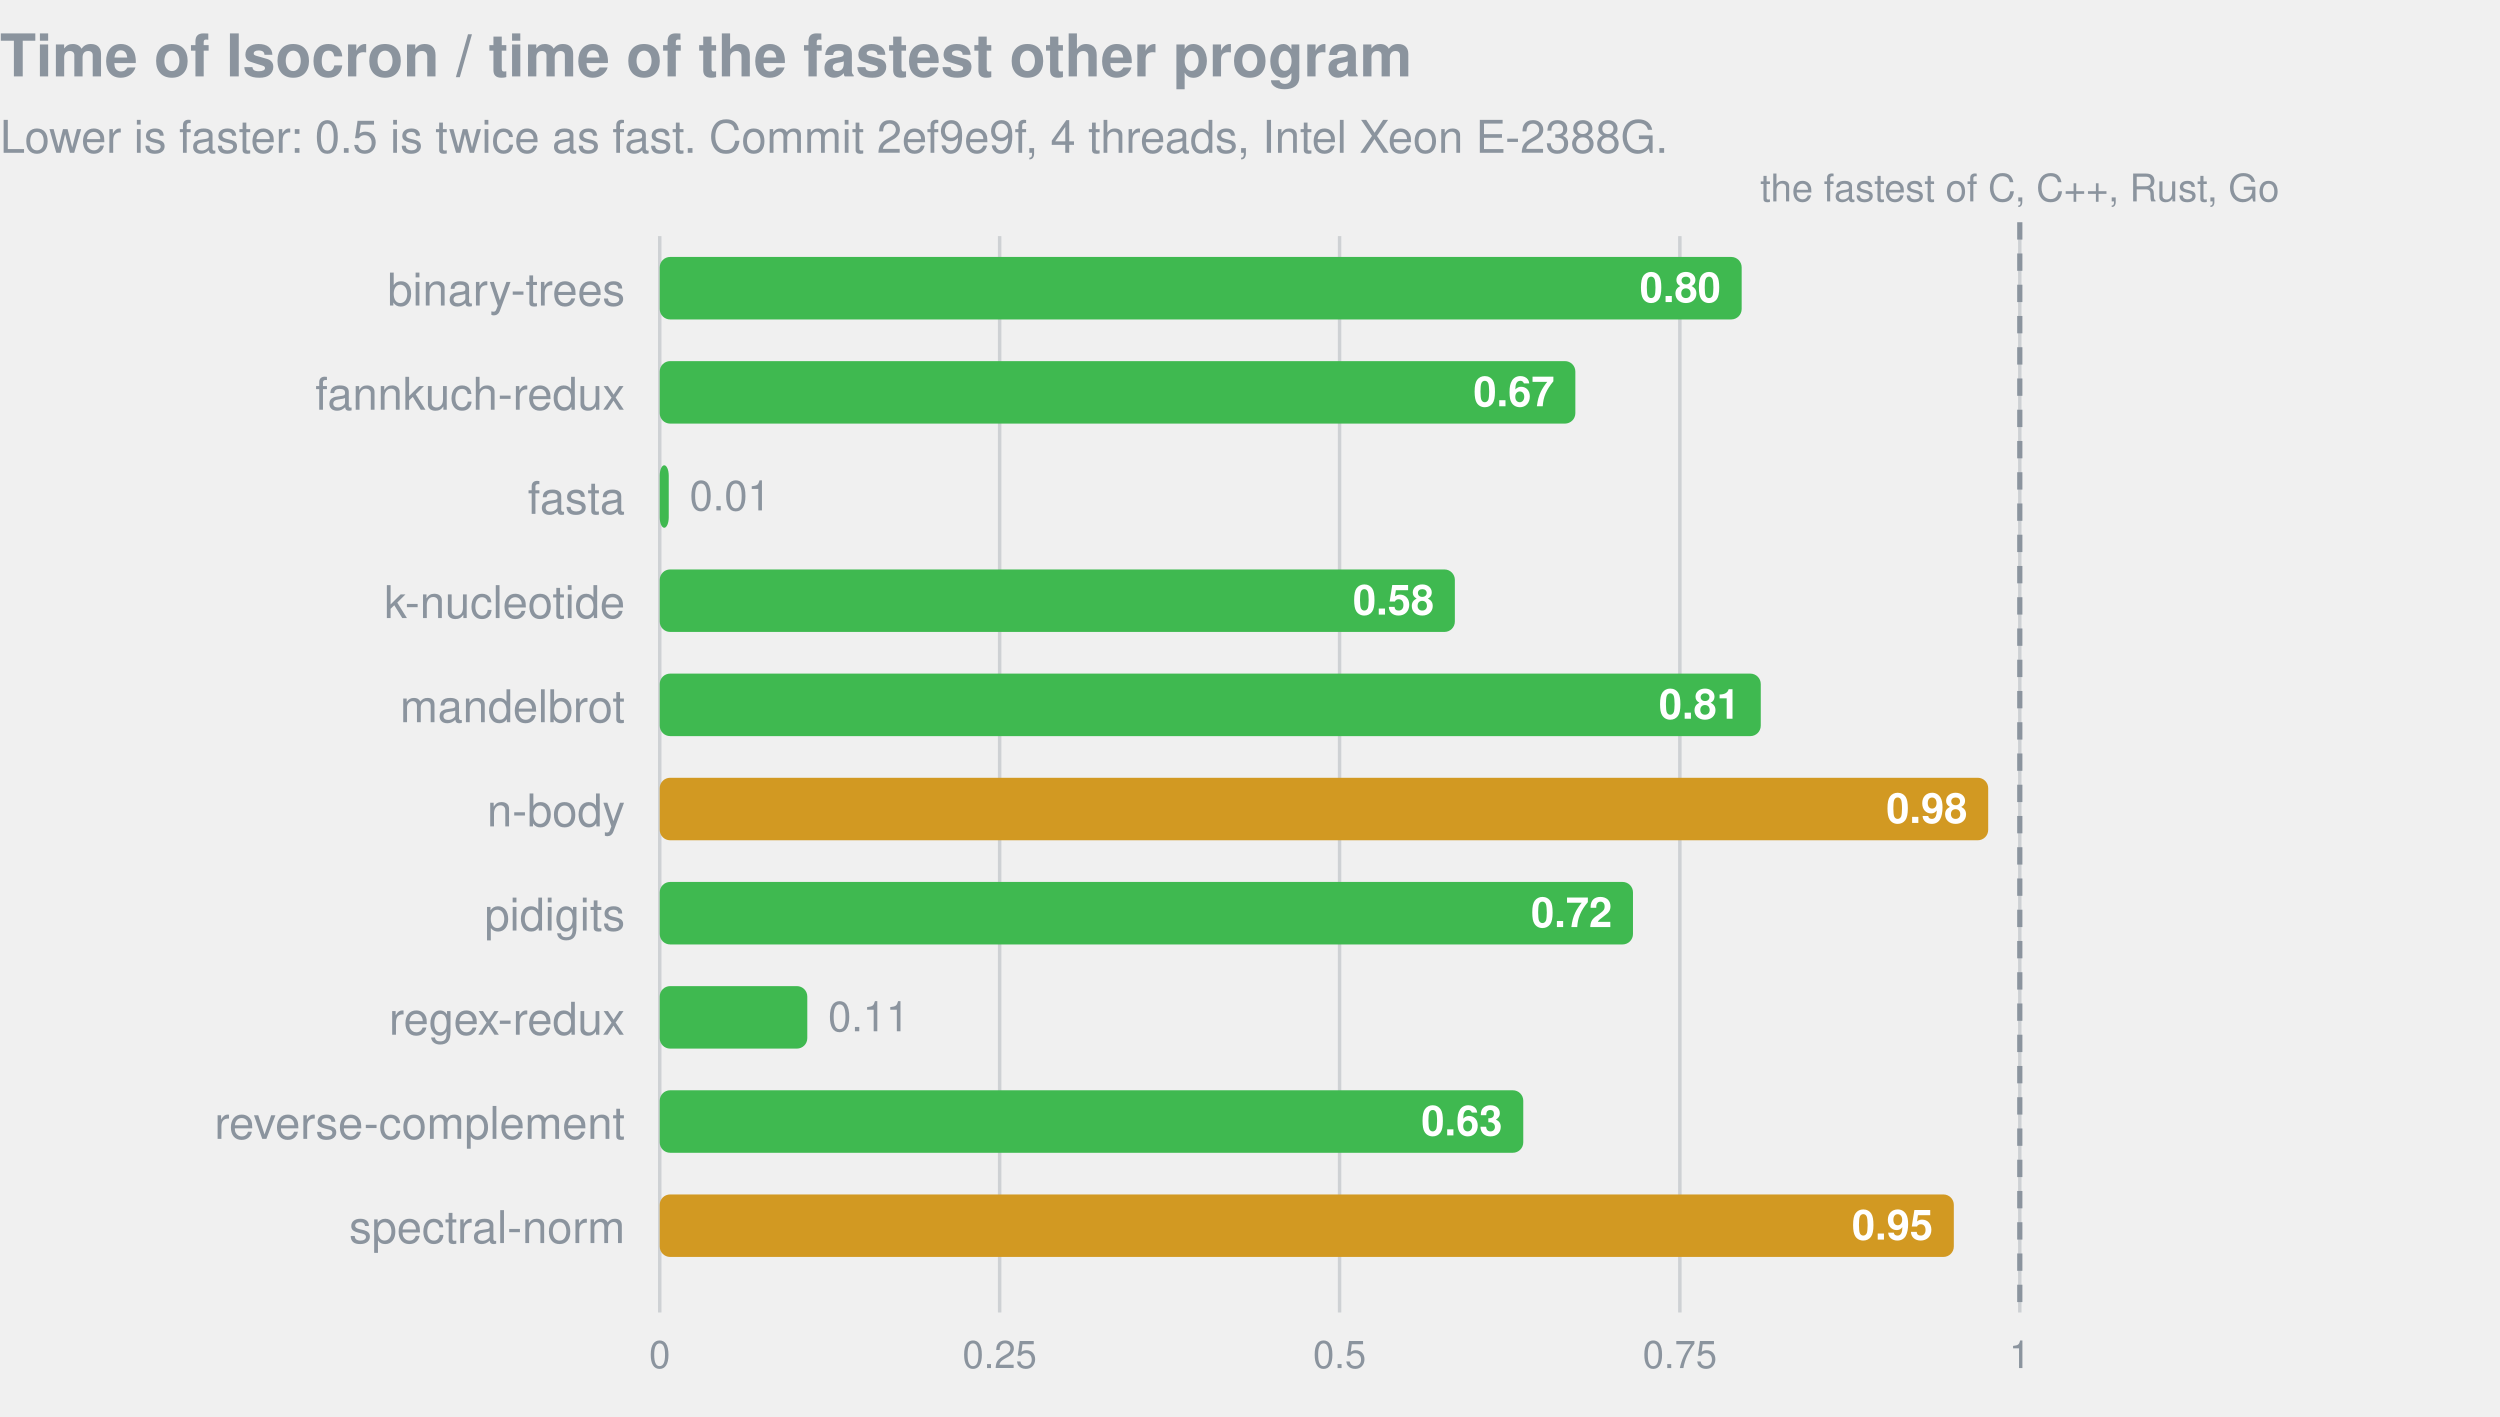
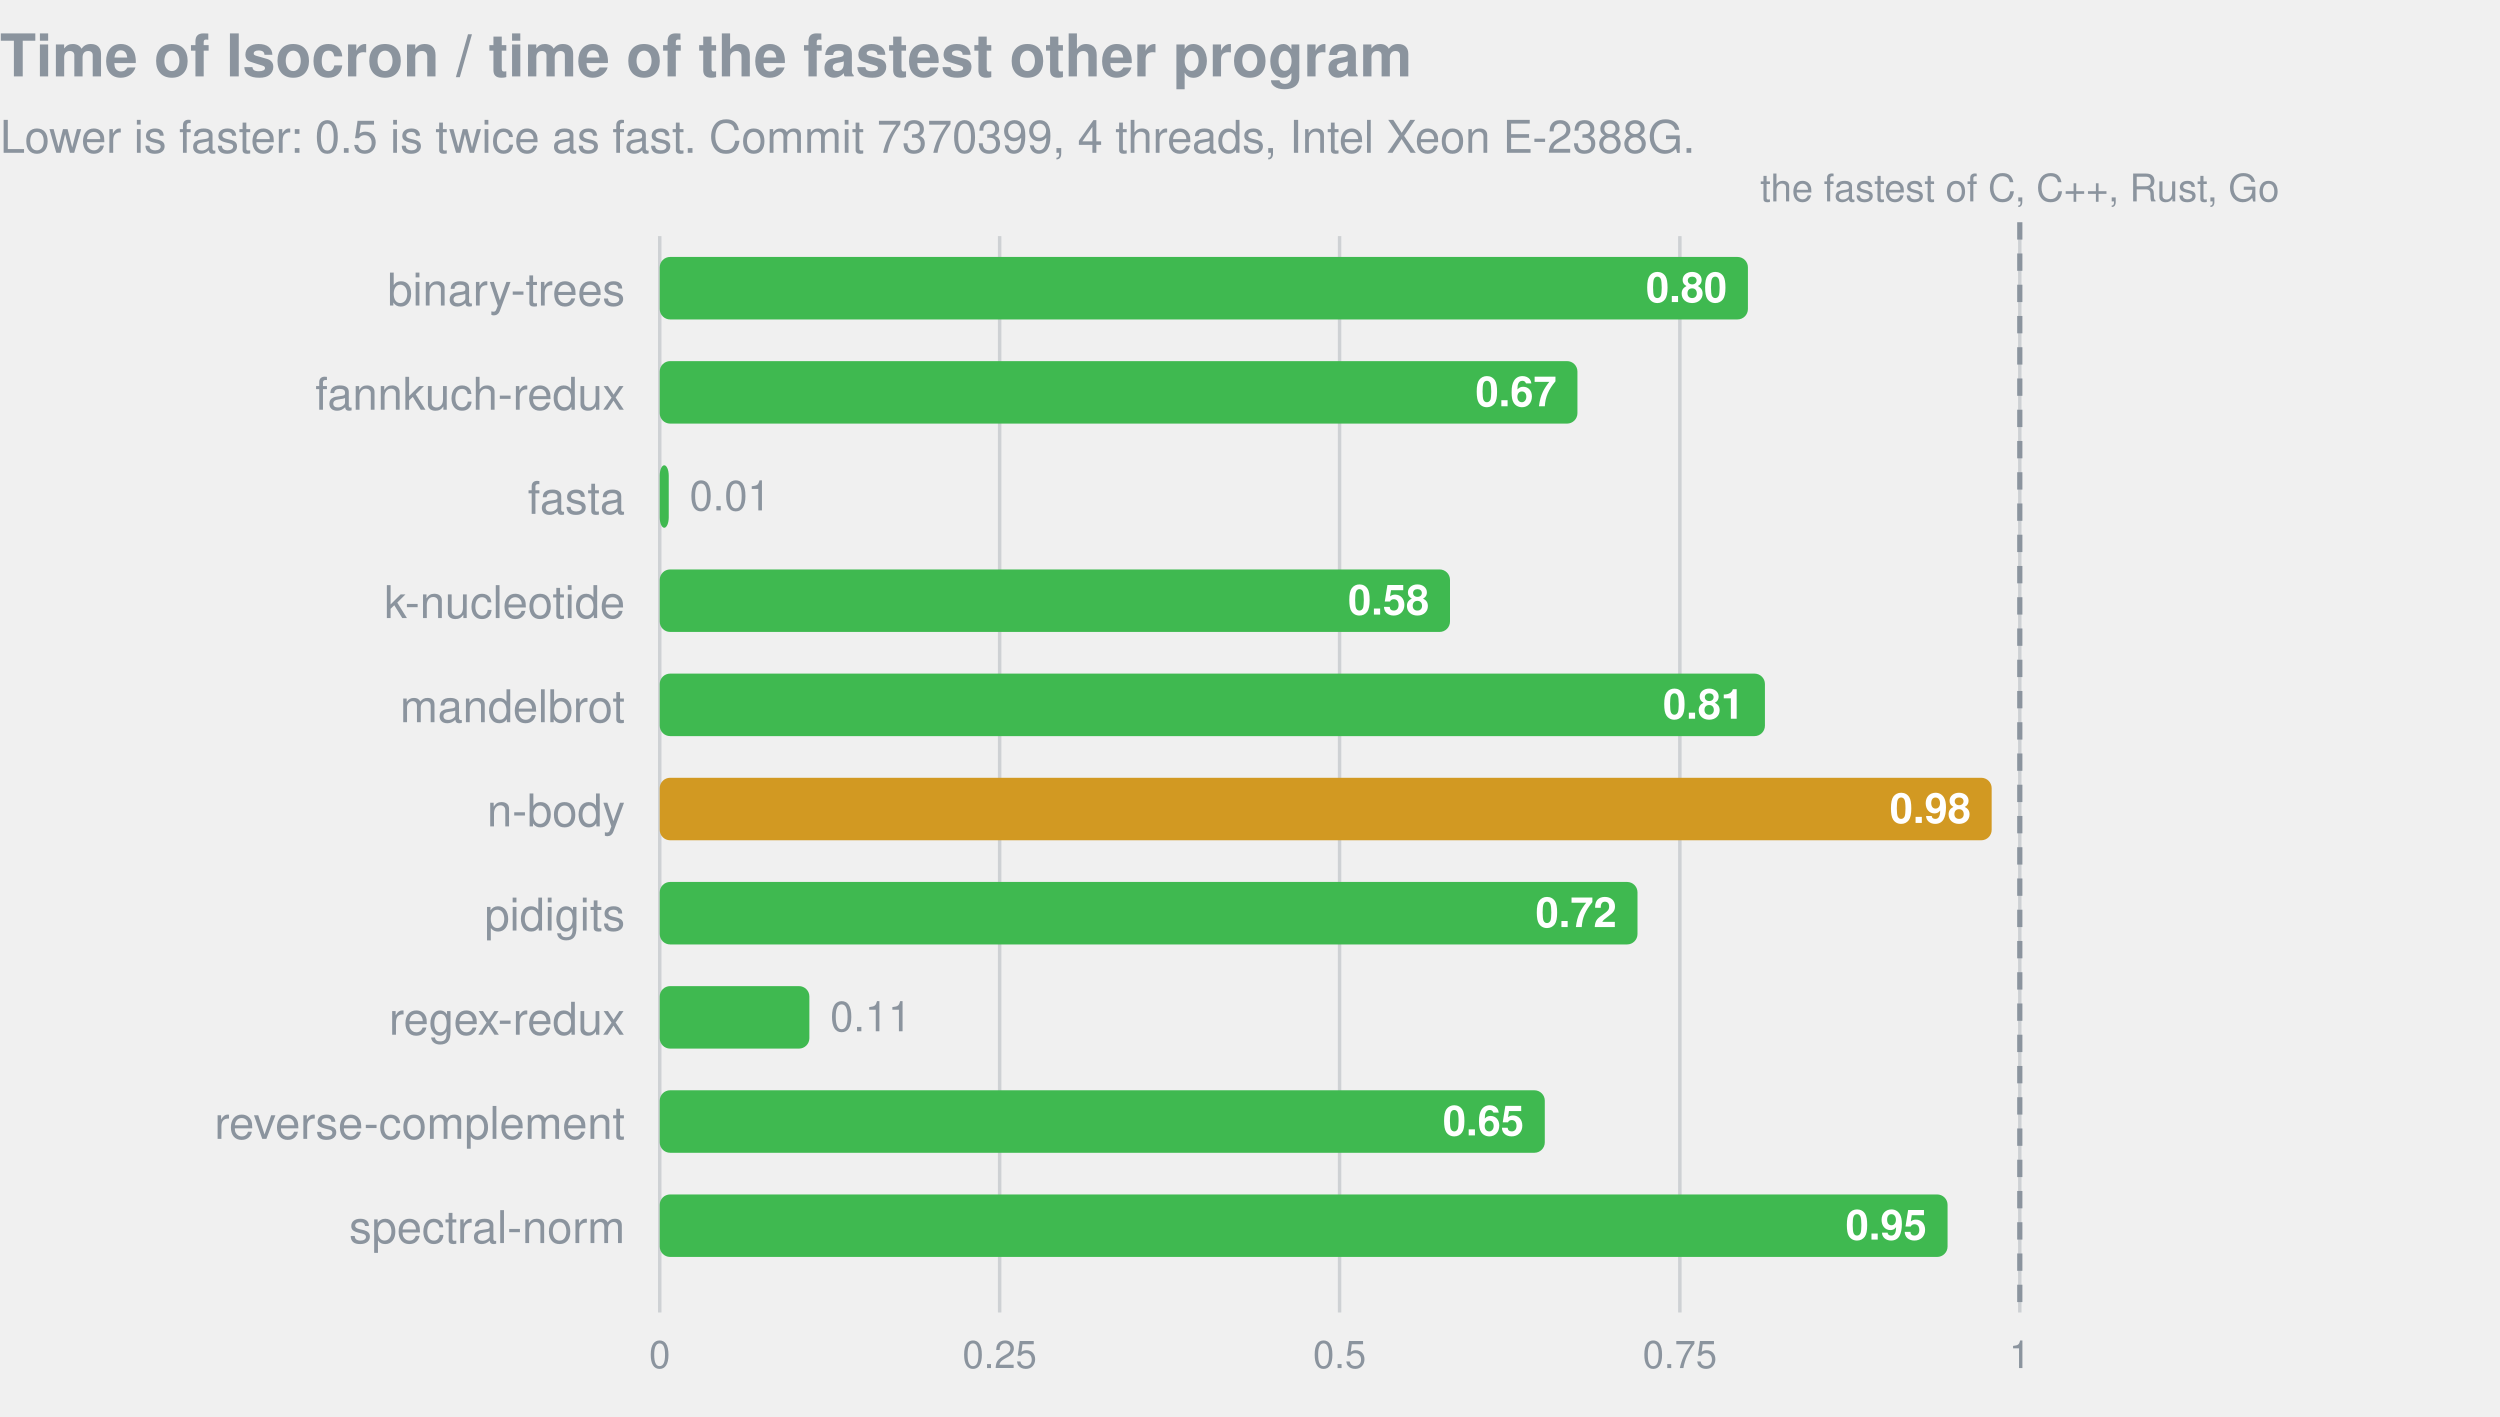
<svg xmlns="http://www.w3.org/2000/svg" width="720" height="408" viewBox="0 0 720 408" font-family="-apple-system, Segoe UI, Helvetica, Arial, sans-serif">
  <text x="0" y="22" font-size="17" font-weight="600" fill="#8b949e">Time of Isocron / time of the fastest other program</text>
-   <text x="0" y="44" font-size="13" fill="#8b949e">Lower is faster: 0.5 is twice as fast. Commit 2ef9e9f, 4 threads, Intel Xeon E-2388G.</text>
+   <text x="0" y="44" font-size="13" fill="#8b949e">Lower is faster: 0.5 is twice as fast. Commit 7370399, 4 threads, Intel Xeon E-2388G.</text>
  <line x1="190.0" y1="68" x2="190.0" y2="378" stroke="#8b949e55" />
  <text x="190.0" y="394" font-size="11" fill="#8b949e" text-anchor="middle">0</text>
  <line x1="287.9" y1="68" x2="287.9" y2="378" stroke="#8b949e55" />
  <text x="287.9" y="394" font-size="11" fill="#8b949e" text-anchor="middle">0.25</text>
  <line x1="385.8" y1="68" x2="385.8" y2="378" stroke="#8b949e55" />
  <text x="385.8" y="394" font-size="11" fill="#8b949e" text-anchor="middle">0.5</text>
  <line x1="483.8" y1="68" x2="483.8" y2="378" stroke="#8b949e55" />
  <text x="483.8" y="394" font-size="11" fill="#8b949e" text-anchor="middle">0.75</text>
  <line x1="581.7" y1="68" x2="581.7" y2="378" stroke="#8b949e55" />
  <text x="581.7" y="394" font-size="11" fill="#8b949e" text-anchor="middle">1</text>
  <text x="180" y="88" font-size="13" fill="#8b949e" text-anchor="end">binary-trees</text>
-   <rect x="190" y="74" width="311.6" height="18" rx="3" fill="#3fb950" />
-   <text x="495.6" y="87" font-size="12" font-weight="600" fill="#ffffff" text-anchor="end">0.80</text>
+   <rect x="190" y="74" width="313.4" height="18" rx="3" fill="#3fb950" />
+   <text x="497.4" y="87" font-size="12" font-weight="600" fill="#ffffff" text-anchor="end">0.80</text>
  <text x="180" y="118" font-size="13" fill="#8b949e" text-anchor="end">fannkuch-redux</text>
-   <rect x="190" y="104" width="263.7" height="18" rx="3" fill="#3fb950" />
-   <text x="447.7" y="117" font-size="12" font-weight="600" fill="#ffffff" text-anchor="end">0.67</text>
+   <rect x="190" y="104" width="264.3" height="18" rx="3" fill="#3fb950" />
+   <text x="448.3" y="117" font-size="12" font-weight="600" fill="#ffffff" text-anchor="end">0.67</text>
  <text x="180" y="148" font-size="13" fill="#8b949e" text-anchor="end">fasta</text>
  <rect x="190" y="134" width="2.6" height="18" rx="3" fill="#3fb950" />
  <text x="198.6" y="147" font-size="12" fill="#8b949e">0.01</text>
  <text x="180" y="178" font-size="13" fill="#8b949e" text-anchor="end">k-nucleotide</text>
-   <rect x="190" y="164" width="229.0" height="18" rx="3" fill="#3fb950" />
-   <text x="413.0" y="177" font-size="12" font-weight="600" fill="#ffffff" text-anchor="end">0.58</text>
+   <rect x="190" y="164" width="227.6" height="18" rx="3" fill="#3fb950" />
+   <text x="411.6" y="177" font-size="12" font-weight="600" fill="#ffffff" text-anchor="end">0.58</text>
  <text x="180" y="208" font-size="13" fill="#8b949e" text-anchor="end">mandelbrot</text>
-   <rect x="190" y="194" width="317.1" height="18" rx="3" fill="#3fb950" />
-   <text x="501.1" y="207" font-size="12" font-weight="600" fill="#ffffff" text-anchor="end">0.81</text>
+   <rect x="190" y="194" width="318.3" height="18" rx="3" fill="#3fb950" />
+   <text x="502.3" y="207" font-size="12" font-weight="600" fill="#ffffff" text-anchor="end">0.81</text>
  <text x="180" y="238" font-size="13" fill="#8b949e" text-anchor="end">n-body</text>
-   <rect x="190" y="224" width="382.6" height="18" rx="3" fill="#d29922" />
-   <text x="566.6" y="237" font-size="12" font-weight="600" fill="#ffffff" text-anchor="end">0.98</text>
+   <rect x="190" y="224" width="383.6" height="18" rx="3" fill="#d29922" />
+   <text x="567.6" y="237" font-size="12" font-weight="600" fill="#ffffff" text-anchor="end">0.98</text>
  <text x="180" y="268" font-size="13" fill="#8b949e" text-anchor="end">pidigits</text>
-   <rect x="190" y="254" width="280.3" height="18" rx="3" fill="#3fb950" />
-   <text x="464.3" y="267" font-size="12" font-weight="600" fill="#ffffff" text-anchor="end">0.72</text>
+   <rect x="190" y="254" width="281.6" height="18" rx="3" fill="#3fb950" />
+   <text x="465.6" y="267" font-size="12" font-weight="600" fill="#ffffff" text-anchor="end">0.72</text>
  <text x="180" y="298" font-size="13" fill="#8b949e" text-anchor="end">regex-redux</text>
-   <rect x="190" y="284" width="42.5" height="18" rx="3" fill="#3fb950" />
-   <text x="238.5" y="297" font-size="12" fill="#8b949e">0.11</text>
+   <rect x="190" y="284" width="43.1" height="18" rx="3" fill="#3fb950" />
+   <text x="239.1" y="297" font-size="12" fill="#8b949e">0.11</text>
  <text x="180" y="328" font-size="13" fill="#8b949e" text-anchor="end">reverse-complement</text>
-   <rect x="190" y="314" width="248.7" height="18" rx="3" fill="#3fb950" />
-   <text x="432.7" y="327" font-size="12" font-weight="600" fill="#ffffff" text-anchor="end">0.63</text>
+   <rect x="190" y="314" width="254.9" height="18" rx="3" fill="#3fb950" />
+   <text x="438.9" y="327" font-size="12" font-weight="600" fill="#ffffff" text-anchor="end">0.65</text>
  <text x="180" y="358" font-size="13" fill="#8b949e" text-anchor="end">spectral-norm</text>
-   <rect x="190" y="344" width="372.7" height="18" rx="3" fill="#d29922" />
-   <text x="556.7" y="357" font-size="12" font-weight="600" fill="#ffffff" text-anchor="end">0.95</text>
+   <rect x="190" y="344" width="370.9" height="18" rx="3" fill="#3fb950" />
+   <text x="554.9" y="357" font-size="12" font-weight="600" fill="#ffffff" text-anchor="end">0.95</text>
  <line x1="581.7" y1="64" x2="581.7" y2="378" stroke="#8b949e" stroke-width="1.5" stroke-dasharray="5 4" />
  <text x="581.7" y="58" font-size="11" fill="#8b949e" text-anchor="middle">the fastest of C, C++, Rust, Go</text>
</svg>
